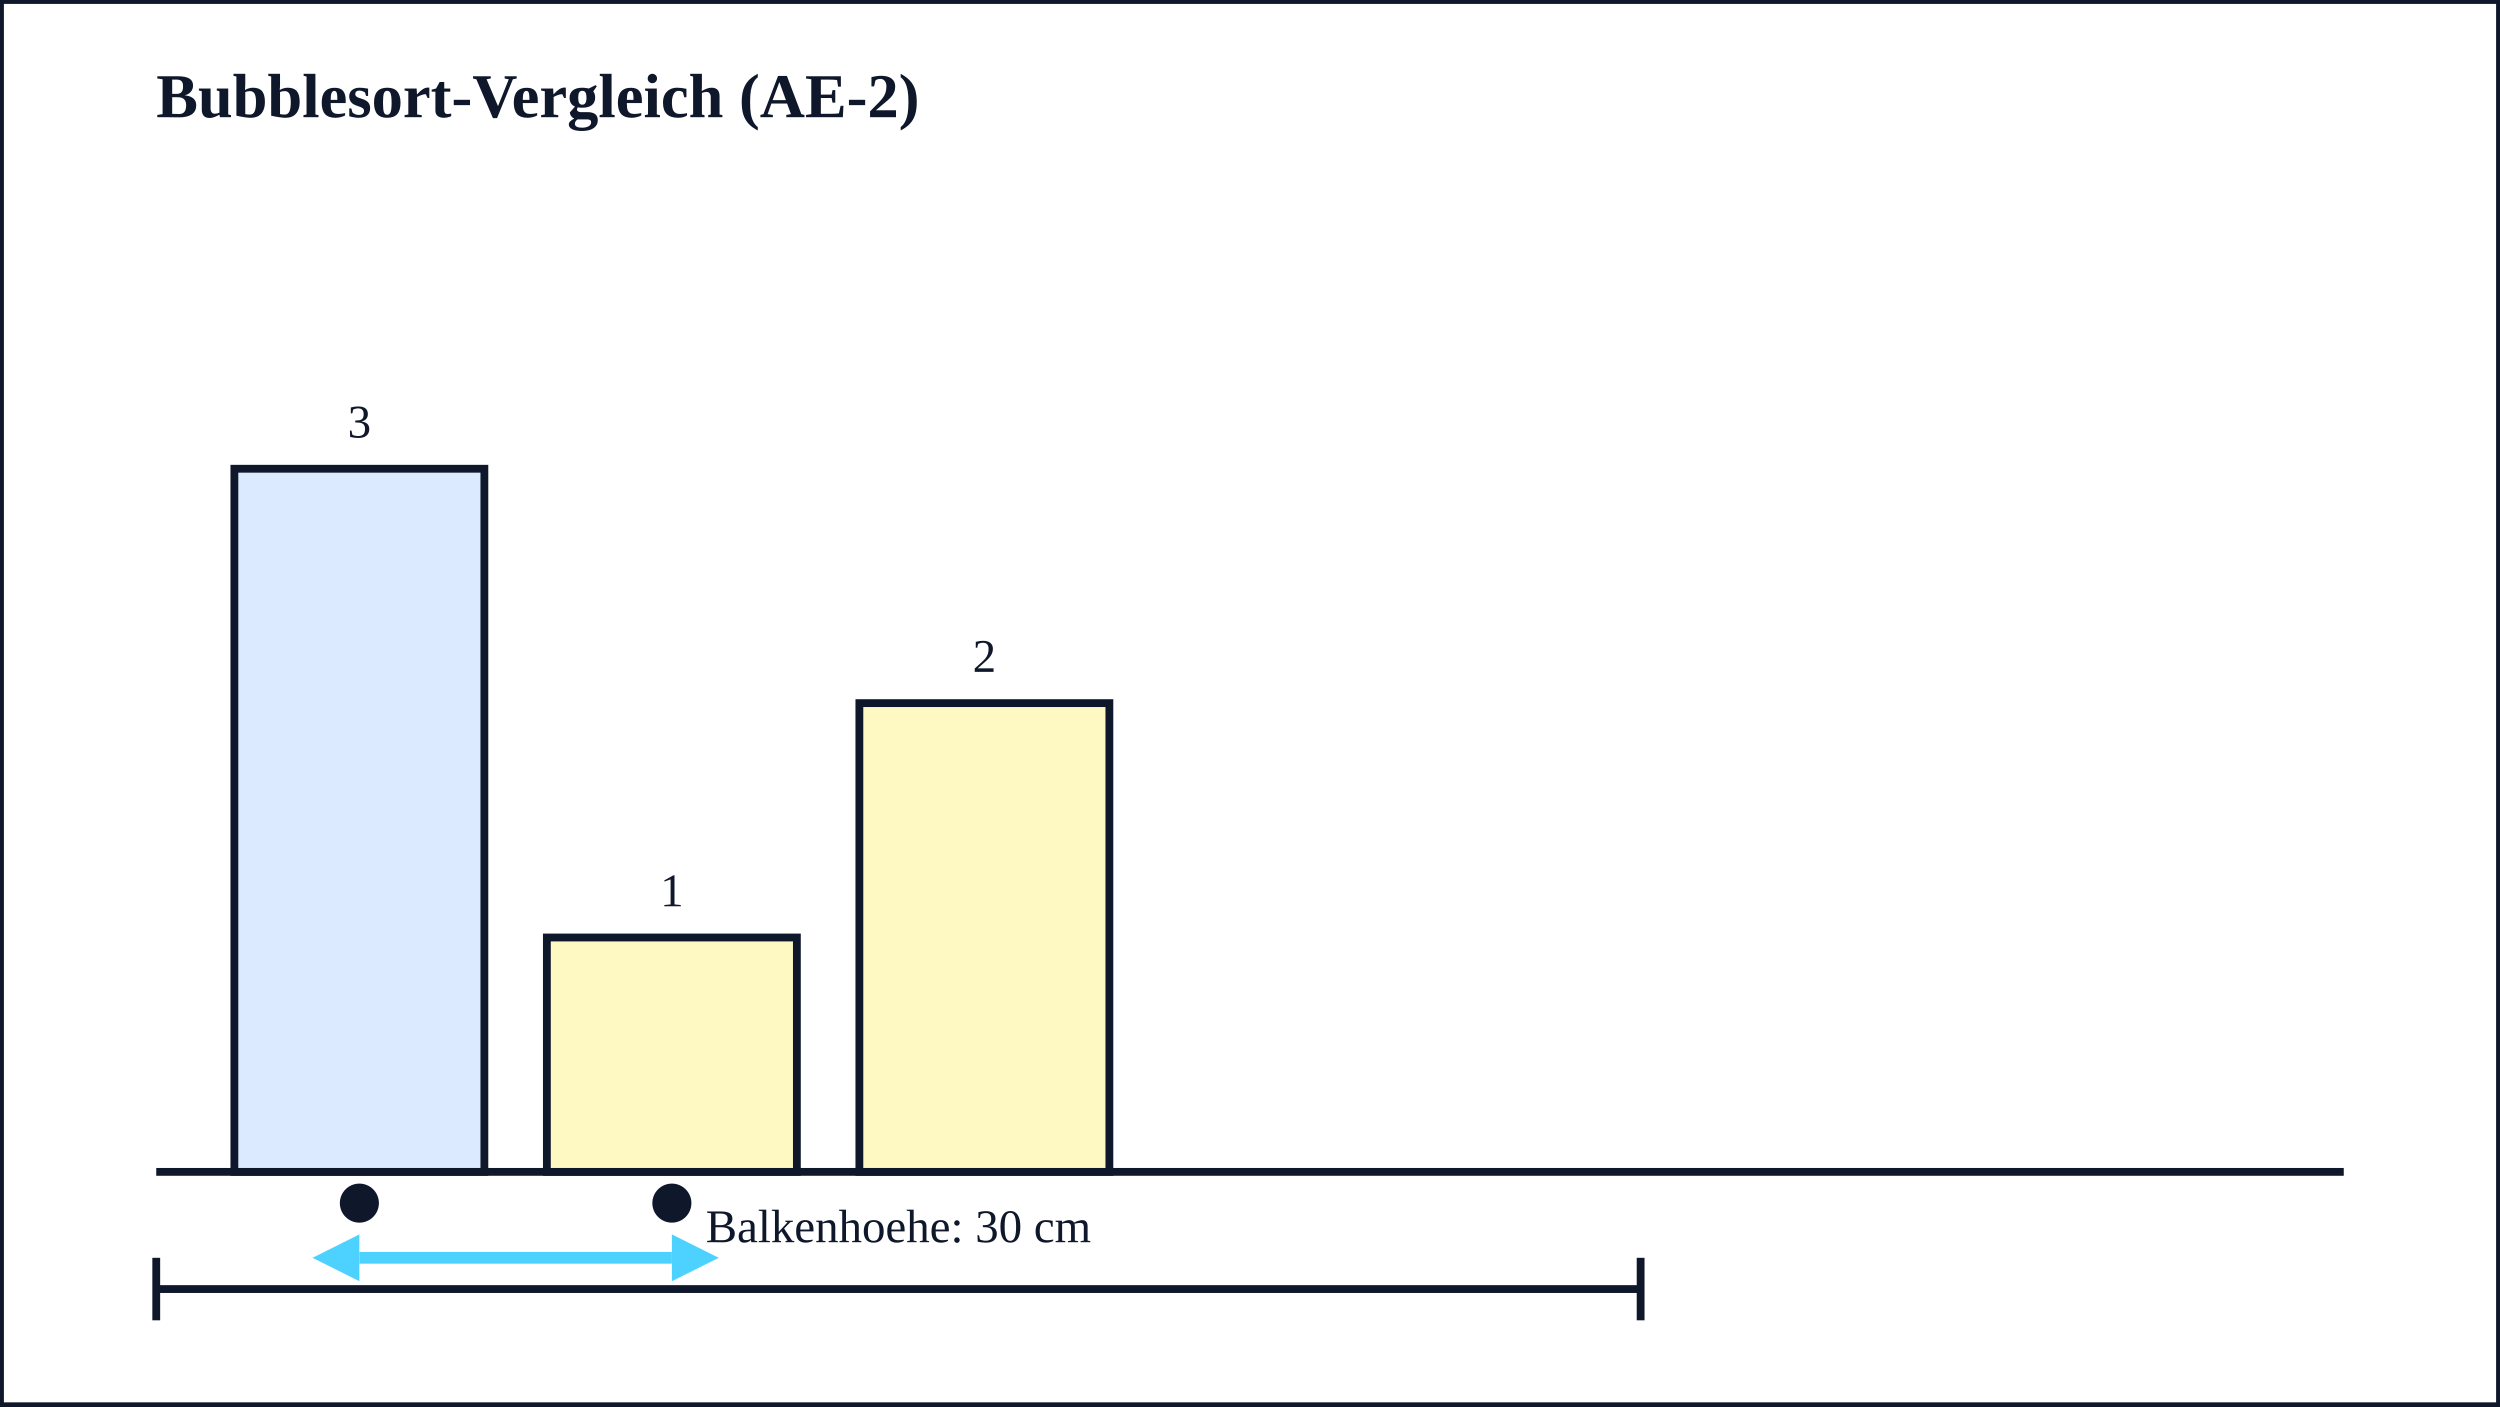
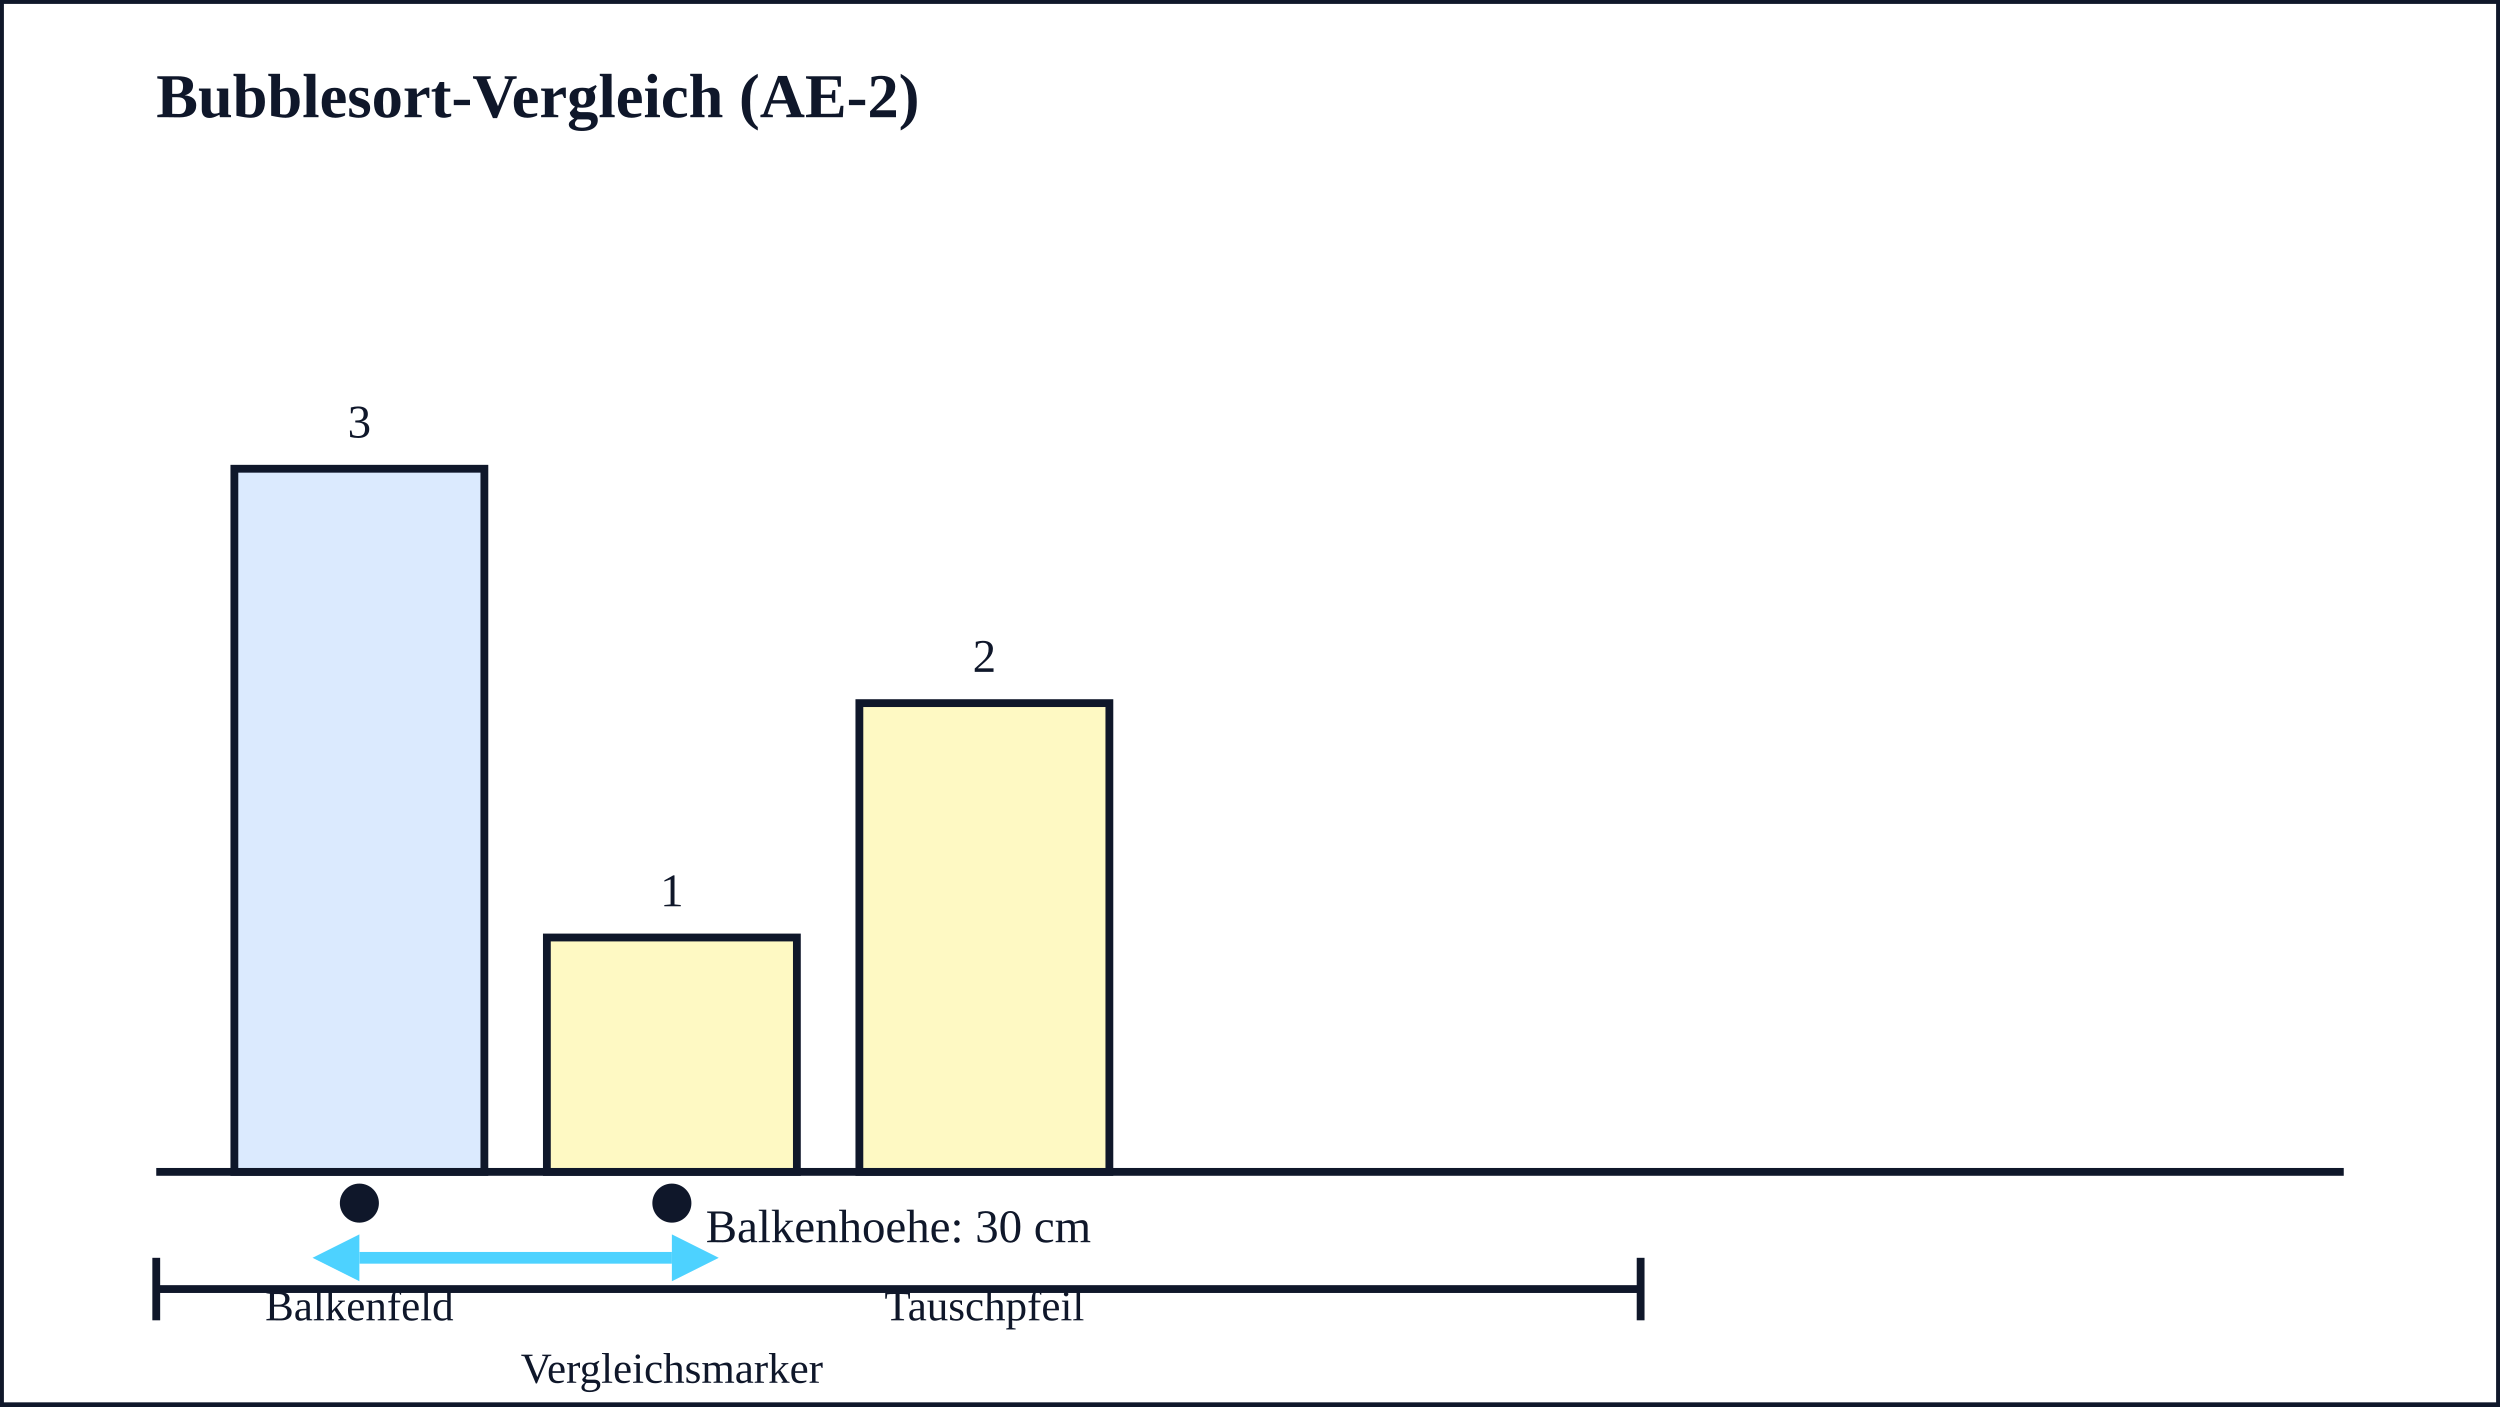
<svg viewBox="0 0 640 360" width="100%" height="100%" role="img">
  <rect x="0" y="0" width="640" height="360" fill="#ffffff" stroke="#0f172a" stroke-width="2" />
  <text x="40" y="30" fill="#0f172a" font-size="16" font-weight="bold">Bubblesort-Vergleich (AE-2)</text>
  <line x1="40" y1="300" x2="600" y2="300" stroke="#0f172a" stroke-width="2" />
  <g data-layer="labels">
    <g data-part="Balkenfeld" data-layer="labels">
      <rect x="60" y="120" width="64" height="180" fill="#dbeafe" stroke="#0f172a" stroke-width="2" />
      <text x="92" y="112" fill="#0f172a" font-size="12" text-anchor="middle">3</text>
+       <text x="92" y="338" fill="#0f172a" font-size="11" text-anchor="middle">Balkenfeld</text>
    </g>
-     <g data-part="Balken 2" data-layer="labels">
+     <g data-part="Vergleichsmarker" data-layer="labels">
      <rect x="140" y="240" width="64" height="60" fill="#fef9c3" stroke="#0f172a" stroke-width="2" />
      <text x="172" y="232" fill="#0f172a" font-size="12" text-anchor="middle">1</text>
+       <text x="172" y="354" fill="#0f172a" font-size="11" text-anchor="middle">Vergleichsmarker</text>
    </g>
-     <g data-part="Balken 3" data-layer="labels">
+     <g data-part="Tauschpfeil" data-layer="labels">
      <rect x="220" y="180" width="64" height="120" fill="#fef9c3" stroke="#0f172a" stroke-width="2" />
      <text x="252" y="172" fill="#0f172a" font-size="12" text-anchor="middle">2</text>
+       <text x="252" y="338" fill="#0f172a" font-size="11" text-anchor="middle">Tauschpfeil</text>
    </g>
  </g>
  <g data-part="Vergleichsmarker" data-layer="labels">
    <circle cx="92" cy="308" r="5" fill="#0f172a" />
    <circle cx="172" cy="308" r="5" fill="#0f172a" />
  </g>
  <g data-part="Tauschpfeil" data-layer="labels">
    <line x1="92" y1="322" x2="172" y2="322" stroke="#4dd2ff" stroke-width="3" />
    <polygon points="172,316 172,328 184,322" fill="#4dd2ff" />
    <polygon points="92,316 92,328 80,322" fill="#4dd2ff" />
  </g>
  <g data-layer="measures">
    <line x1="40" y1="330" x2="420" y2="330" stroke="#0f172a" stroke-width="2" />
    <line x1="40" y1="322" x2="40" y2="338" stroke="#0f172a" stroke-width="2" />
    <line x1="420" y1="322" x2="420" y2="338" stroke="#0f172a" stroke-width="2" />
    <text x="230" y="318" fill="#0f172a" font-size="12" text-anchor="middle">Balkenhoehe: 30 cm</text>
  </g>
</svg>
